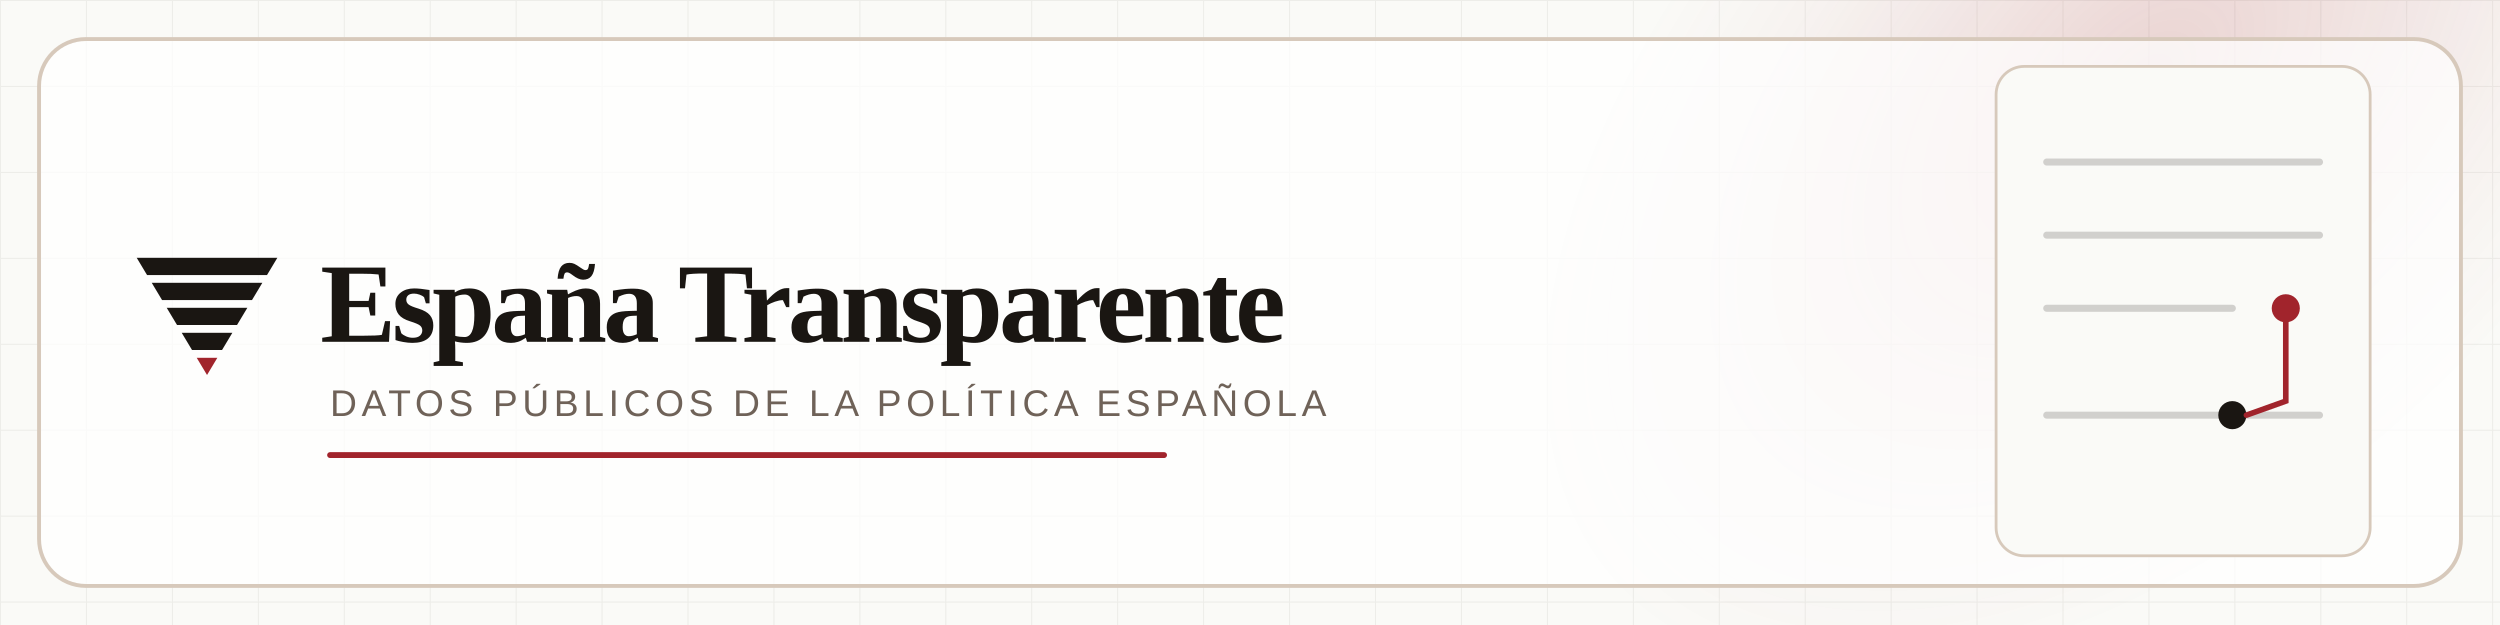
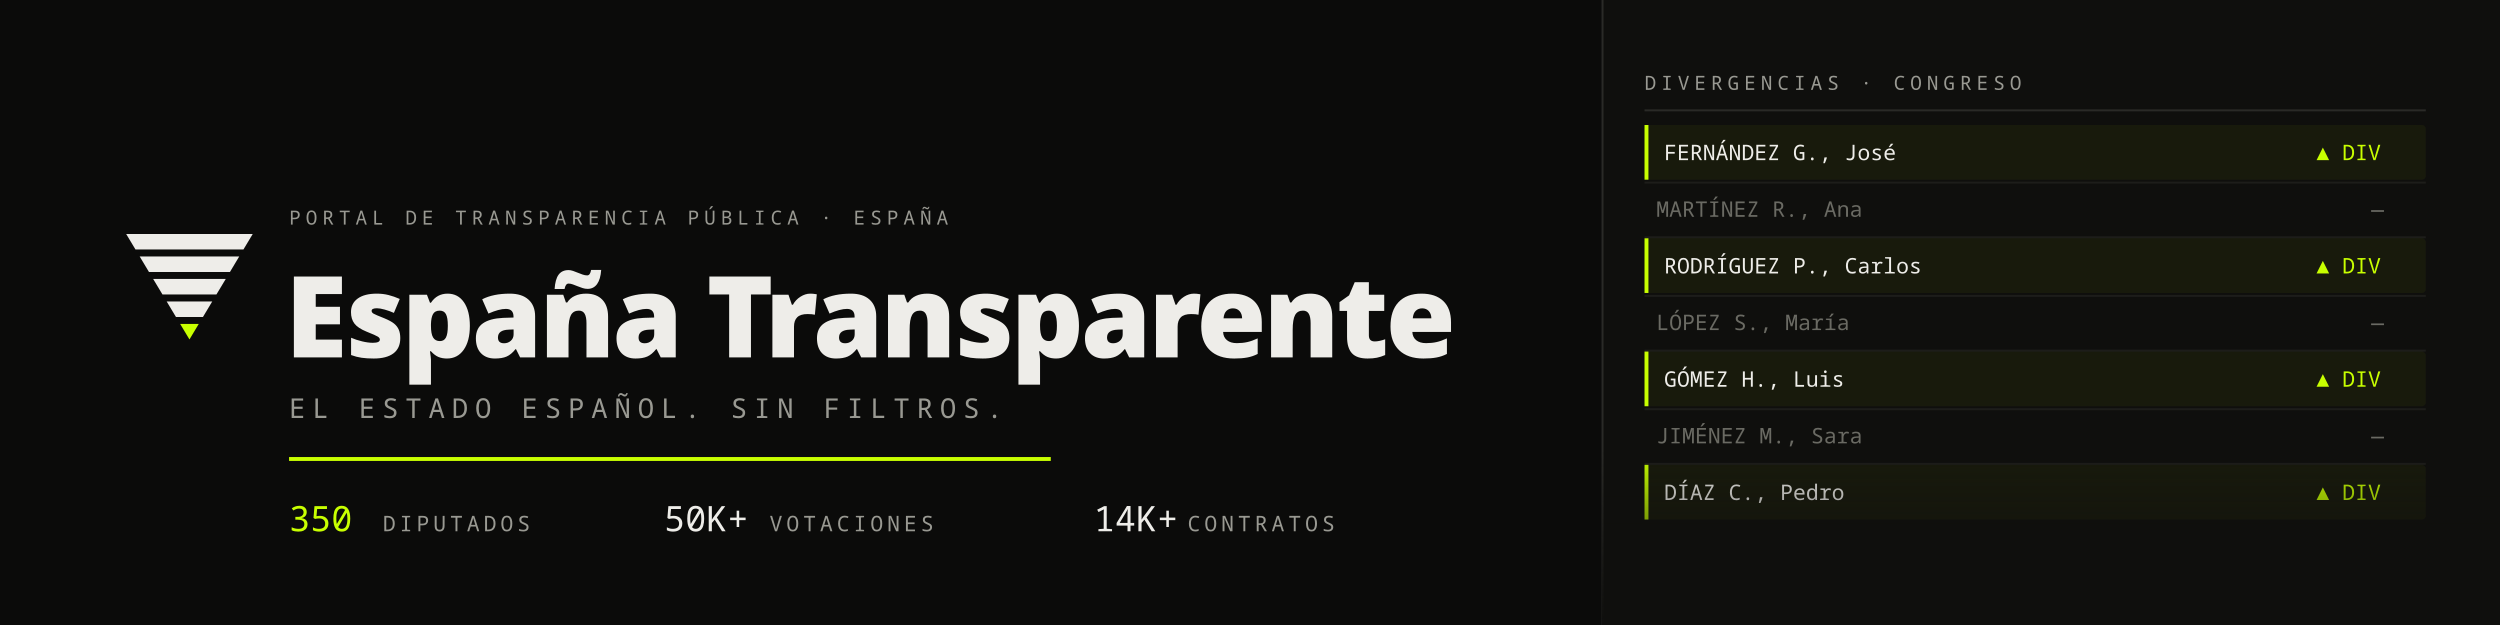
<svg xmlns="http://www.w3.org/2000/svg" width="1280" height="320" viewBox="0 0 1280 320">
  <defs>
-     <pattern id="grid" width="44" height="44" patternUnits="userSpaceOnUse">
-       <path d="M44 0H0V44" fill="none" stroke="#1A1612" stroke-opacity=".055" />
-     </pattern>
-     <radialGradient id="signal" cx="0" cy="0" r="1" gradientUnits="userSpaceOnUse" gradientTransform="translate(1100 40) rotate(136) scale(380 220)">
-       <stop stop-color="#A1242C" stop-opacity=".18" />
-       <stop offset=".7" stop-color="#A1242C" stop-opacity=".035" />
-       <stop offset="1" stop-color="#A1242C" stop-opacity="0" />
-     </radialGradient>
+     <linearGradient id="fade-panel-bottom" x1="0" y1="0" x2="0" y2="1">
+       <stop offset="0%" stop-color="#0F0F0D" stop-opacity="0" />
+       <stop offset="100%" stop-color="#0F0F0D" stop-opacity="1" />
+     </linearGradient>
  </defs>
-   <rect width="1280" height="320" fill="#FAFAF7" />
-   <rect width="1280" height="320" fill="url(#grid)" />
-   <rect width="1280" height="320" fill="url(#signal)" />
-   <rect x="20" y="20" width="1240" height="280" rx="24" fill="#FFFFFF" fill-opacity=".72" stroke="#D7C9BB" stroke-width="2" />
-   <g transform="translate(56 110)">
-     <polygon points="14,22 86,22 80.71,30.82 19.29,30.82" fill="#1A1612" />
-     <polygon points="21.68,34.79 78.32,34.79 73.03,43.62 26.97,43.62" fill="#1A1612" />
-     <polygon points="29.35,47.59 70.65,47.59 65.35,56.41 34.65,56.41" fill="#1A1612" />
-     <polygon points="37.03,60.38 62.97,60.38 57.68,69.21 42.32,69.21" fill="#1A1612" />
-     <polygon points="44.71,73.18 55.29,73.18 50,82 50,82" fill="#A1242C" />
+   <rect width="1280" height="320" fill="#0B0B0A" />
+   <rect x="820" y="0" width="460" height="320" fill="#0F0F0D" />
+   <rect x="820" y="0" width="1" height="320" fill="#2A2A27" />
+   <g transform="translate(52, 100) scale(0.9)">
+     <polygon points="14,22 86,22 80.71,30.82 19.29,30.82" fill="#EEEDE9" />
+     <polygon points="21.68,34.79 78.32,34.79 73.03,43.62 26.97,43.62" fill="#EEEDE9" />
+     <polygon points="29.35,47.59 70.65,47.59 65.35,56.41 34.65,56.41" fill="#EEEDE9" />
+     <polygon points="37.03,60.38 62.97,60.38 57.68,69.21 42.32,69.21" fill="#EEEDE9" />
+     <polygon points="44.71,73.18 55.29,73.18 50,82 50,82" fill="#C8FF00" />
  </g>
-   <text x="164" y="175" fill="#1A1612" font-family="Georgia, 'Times New Roman', serif" font-size="58" font-weight="700" letter-spacing="-2">España Transparente</text>
-   <text x="169" y="213" fill="#6F6258" font-family="Arial, Helvetica, sans-serif" font-size="19" letter-spacing="2.4">DATOS PÚBLICOS DE LA POLÍTICA ESPAÑOLA</text>
-   <path d="M169 233H596" stroke="#A1242C" stroke-width="3" stroke-linecap="round" />
-   <g transform="translate(1022 34) scale(0.72)">
-     <rect width="266" height="348" rx="20" fill="#FAFAF7" stroke="#D7C9BB" stroke-width="2" />
-     <path d="M36 68H230M36 120H230M36 172H168M36 248H230" stroke="#1A1612" stroke-opacity=".18" stroke-width="5" stroke-linecap="round" />
-     <circle cx="206" cy="172" r="10" fill="#A1242C" />
-     <circle cx="168" cy="248" r="10" fill="#1A1612" />
-     <path d="M206 182V238L178 248" fill="none" stroke="#A1242C" stroke-width="4" stroke-linecap="round" />
-   </g>
+   <text x="148" y="115" fill="#999992" font-family="Noto Sans Mono, monospace" font-size="10" letter-spacing="2.5">PORTAL DE TRANSPARENCIA PÚBLICA · ESPAÑA</text>
+   <text x="146" y="183" fill="#EEEDE9" font-family="Open Sans Condensed ExtraBold, Open Sans, Liberation Sans, sans-serif" font-size="58" font-weight="800" letter-spacing="-1.5">España Transparente</text>
+   <text x="148" y="214" fill="#999992" font-family="Noto Sans Mono, monospace" font-size="14" letter-spacing="3.5">EL ESTADO ESPAÑOL. SIN FILTROS.</text>
+   <rect x="148" y="234" width="390" height="2" fill="#C8FF00" />
+   <text x="148" y="272" fill="#C8FF00" font-family="Noto Sans Mono, monospace" font-size="18">350</text>
+   <text x="196" y="272" fill="#999992" font-family="Noto Sans Mono, monospace" font-size="11" letter-spacing="2">DIPUTADOS</text>
+   <text x="340" y="272" fill="#EEEDE9" font-family="Noto Sans Mono, monospace" font-size="18">50K+</text>
+   <text x="394" y="272" fill="#999992" font-family="Noto Sans Mono, monospace" font-size="11" letter-spacing="2">VOTACIONES</text>
+   <text x="560" y="272" fill="#EEEDE9" font-family="Noto Sans Mono, monospace" font-size="18">14K+</text>
+   <text x="608" y="272" fill="#999992" font-family="Noto Sans Mono, monospace" font-size="11" letter-spacing="2">CONTRATOS</text>
+   <text x="842" y="46" fill="#999992" font-family="Noto Sans Mono, monospace" font-size="10" letter-spacing="2.5">DIVERGENCIAS · CONGRESO</text>
+   <rect x="842" y="56" width="400" height="1" fill="#2A2A27" />
+   <rect x="842" y="64" width="400" height="28" rx="2" fill="#C8FF00" fill-opacity="0.05" />
+   <rect x="842" y="64" width="2" height="28" fill="#C8FF00" />
+   <text x="852" y="82" fill="#EEEDE9" font-family="Noto Sans Mono, monospace" font-size="11">FERNÁNDEZ G., José</text>
+   <text x="1186" y="82" fill="#C8FF00" font-family="Noto Sans Mono, monospace" font-size="11">▲ DIV</text>
+   <rect x="842" y="93" width="400" height="1" fill="#1D1D1A" />
+   <text x="848" y="111" fill="#6A6A63" font-family="Noto Sans Mono, monospace" font-size="11">MARTÍNEZ R., Ana</text>
+   <text x="1214" y="111" fill="#6A6A63" font-family="Noto Sans Mono, monospace" font-size="11">—</text>
+   <rect x="842" y="121" width="400" height="1" fill="#1D1D1A" />
+   <rect x="842" y="122" width="400" height="28" rx="2" fill="#C8FF00" fill-opacity="0.05" />
+   <rect x="842" y="122" width="2" height="28" fill="#C8FF00" />
+   <text x="852" y="140" fill="#EEEDE9" font-family="Noto Sans Mono, monospace" font-size="11">RODRÍGUEZ P., Carlos</text>
+   <text x="1186" y="140" fill="#C8FF00" font-family="Noto Sans Mono, monospace" font-size="11">▲ DIV</text>
+   <rect x="842" y="151" width="400" height="1" fill="#1D1D1A" />
+   <text x="848" y="169" fill="#6A6A63" font-family="Noto Sans Mono, monospace" font-size="11">LÓPEZ S., María</text>
+   <text x="1214" y="169" fill="#6A6A63" font-family="Noto Sans Mono, monospace" font-size="11">—</text>
+   <rect x="842" y="179" width="400" height="1" fill="#1D1D1A" />
+   <rect x="842" y="180" width="400" height="28" rx="2" fill="#C8FF00" fill-opacity="0.05" />
+   <rect x="842" y="180" width="2" height="28" fill="#C8FF00" />
+   <text x="852" y="198" fill="#EEEDE9" font-family="Noto Sans Mono, monospace" font-size="11">GÓMEZ H., Luis</text>
+   <text x="1186" y="198" fill="#C8FF00" font-family="Noto Sans Mono, monospace" font-size="11">▲ DIV</text>
+   <rect x="842" y="209" width="400" height="1" fill="#1D1D1A" />
+   <text x="848" y="227" fill="#6A6A63" font-family="Noto Sans Mono, monospace" font-size="11">JIMÉNEZ M., Sara</text>
+   <text x="1214" y="227" fill="#6A6A63" font-family="Noto Sans Mono, monospace" font-size="11">—</text>
+   <rect x="842" y="237" width="400" height="1" fill="#1D1D1A" />
+   <rect x="842" y="238" width="400" height="28" rx="2" fill="#C8FF00" fill-opacity="0.05" />
+   <rect x="842" y="238" width="2" height="28" fill="#C8FF00" />
+   <text x="852" y="256" fill="#EEEDE9" font-family="Noto Sans Mono, monospace" font-size="11">DÍAZ C., Pedro</text>
+   <text x="1186" y="256" fill="#C8FF00" font-family="Noto Sans Mono, monospace" font-size="11">▲ DIV</text>
+   <rect x="820" y="230" width="460" height="90" fill="url(#fade-panel-bottom)" />
</svg>
